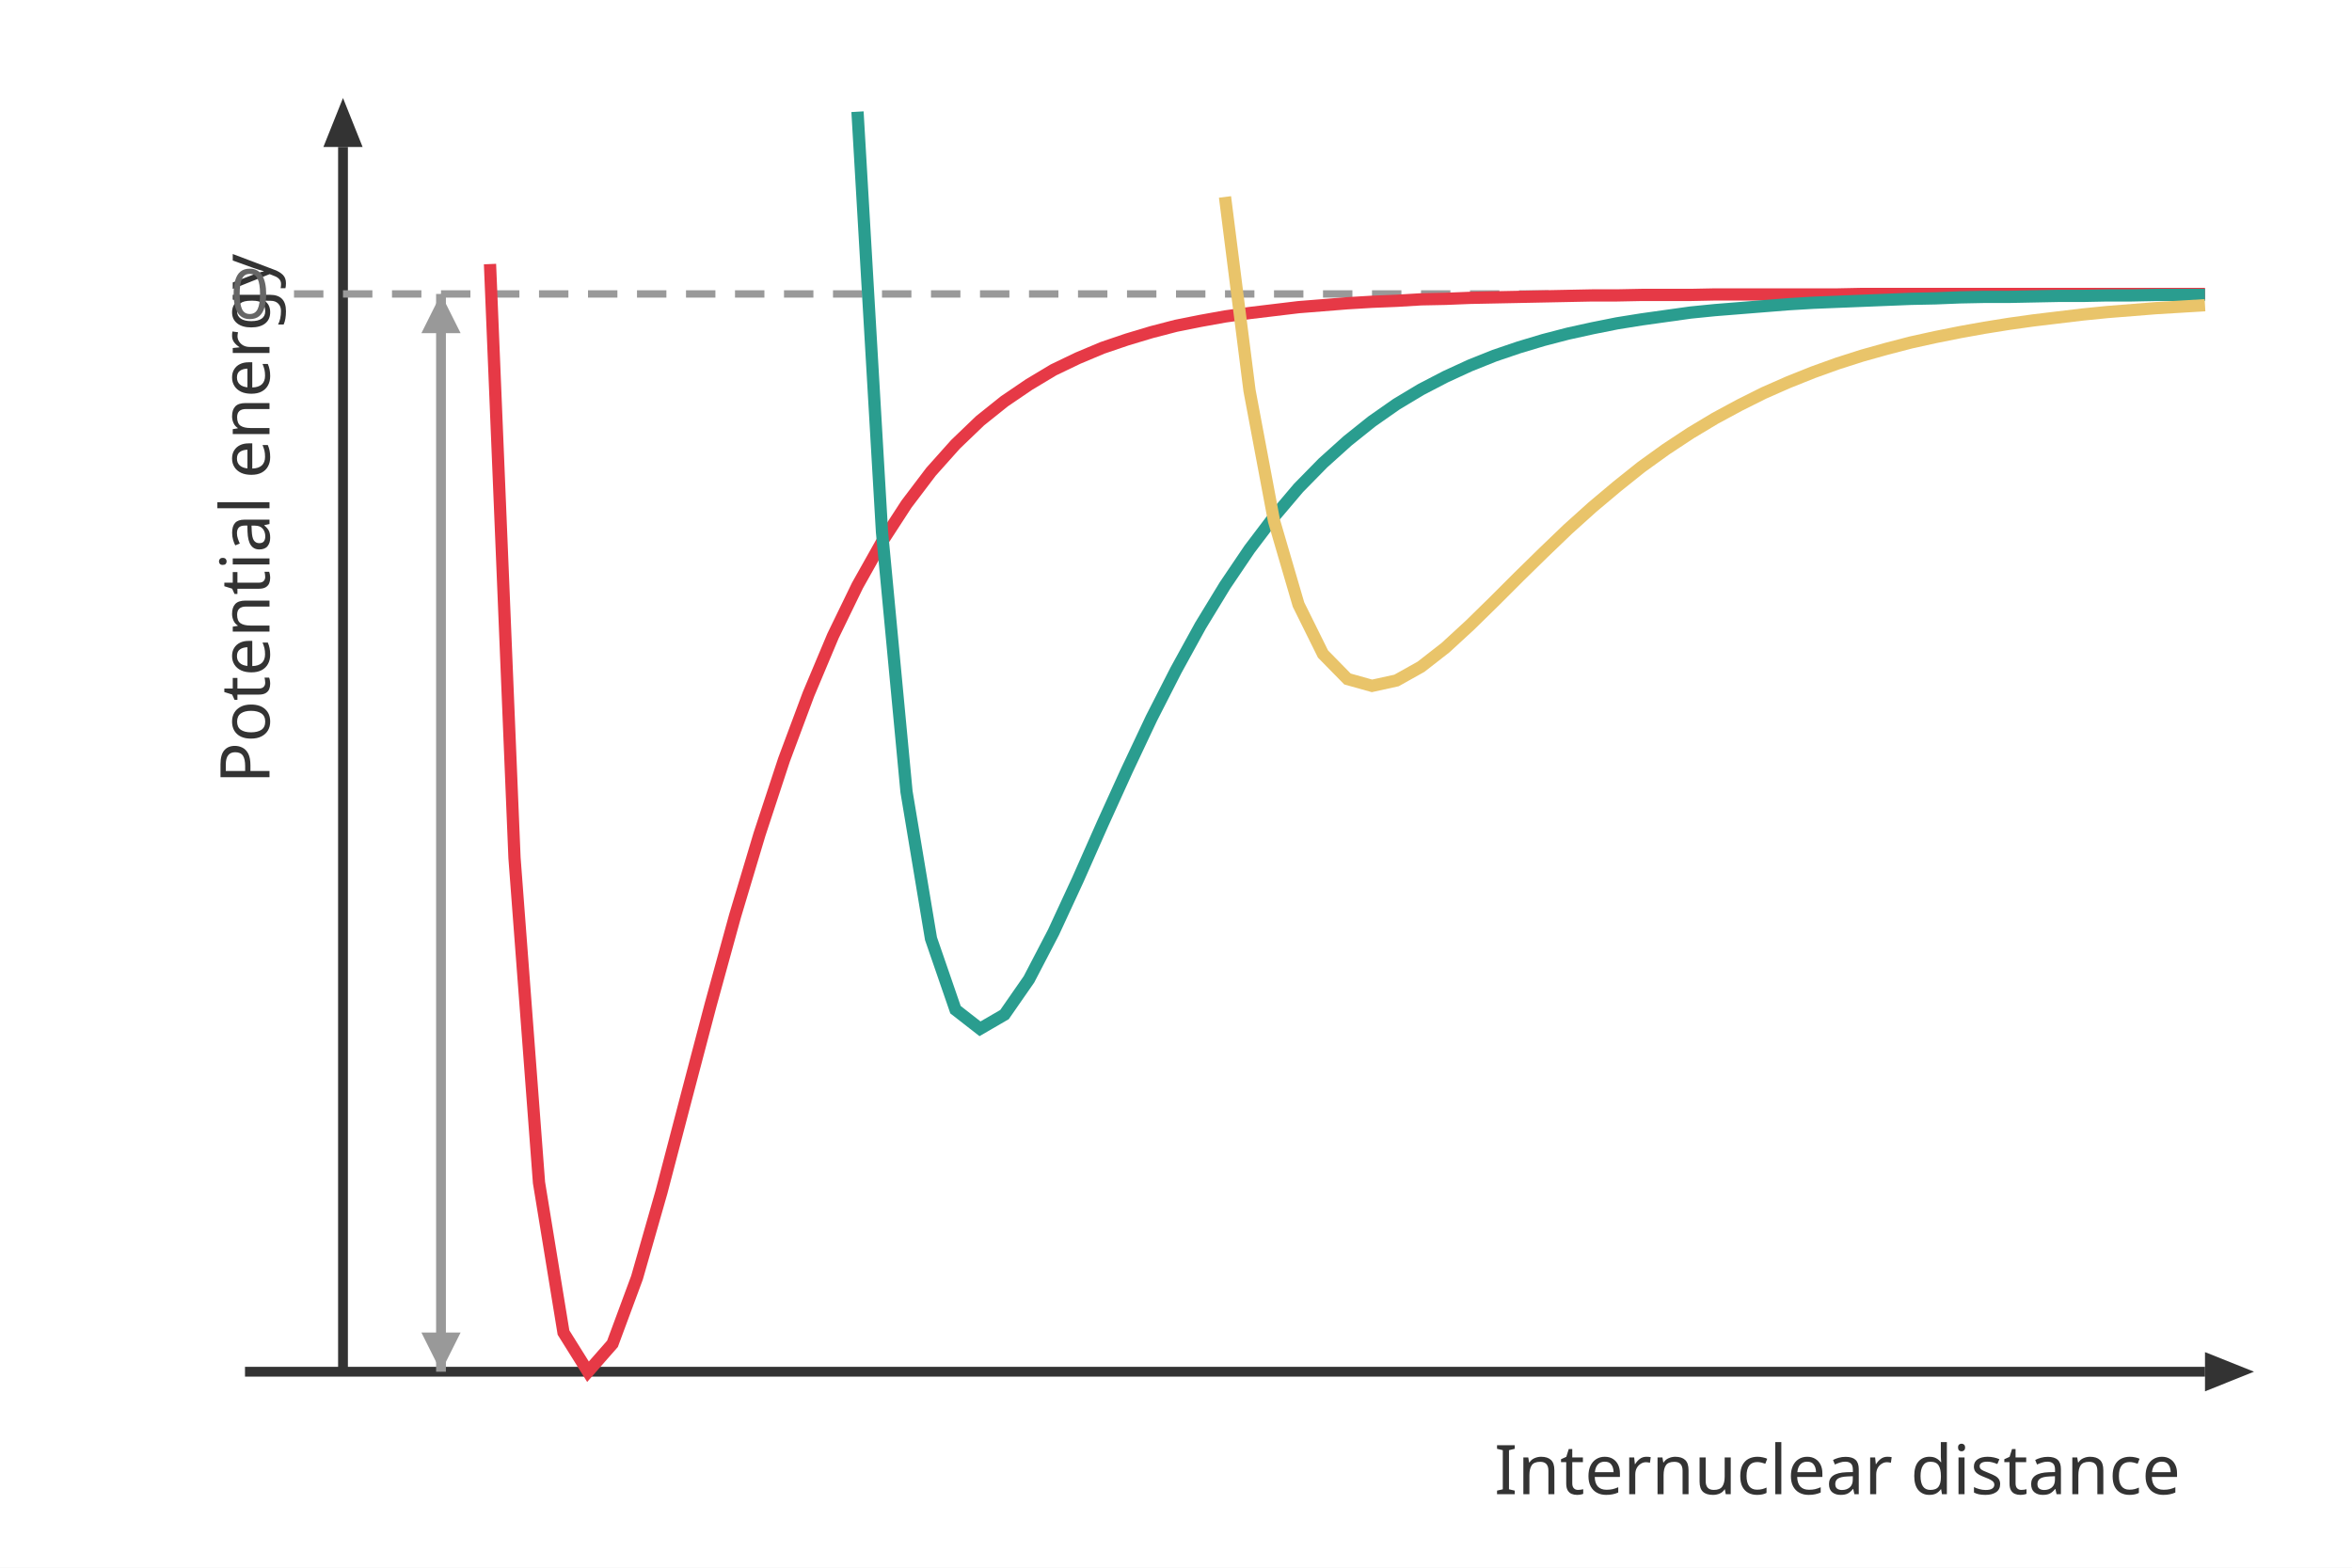
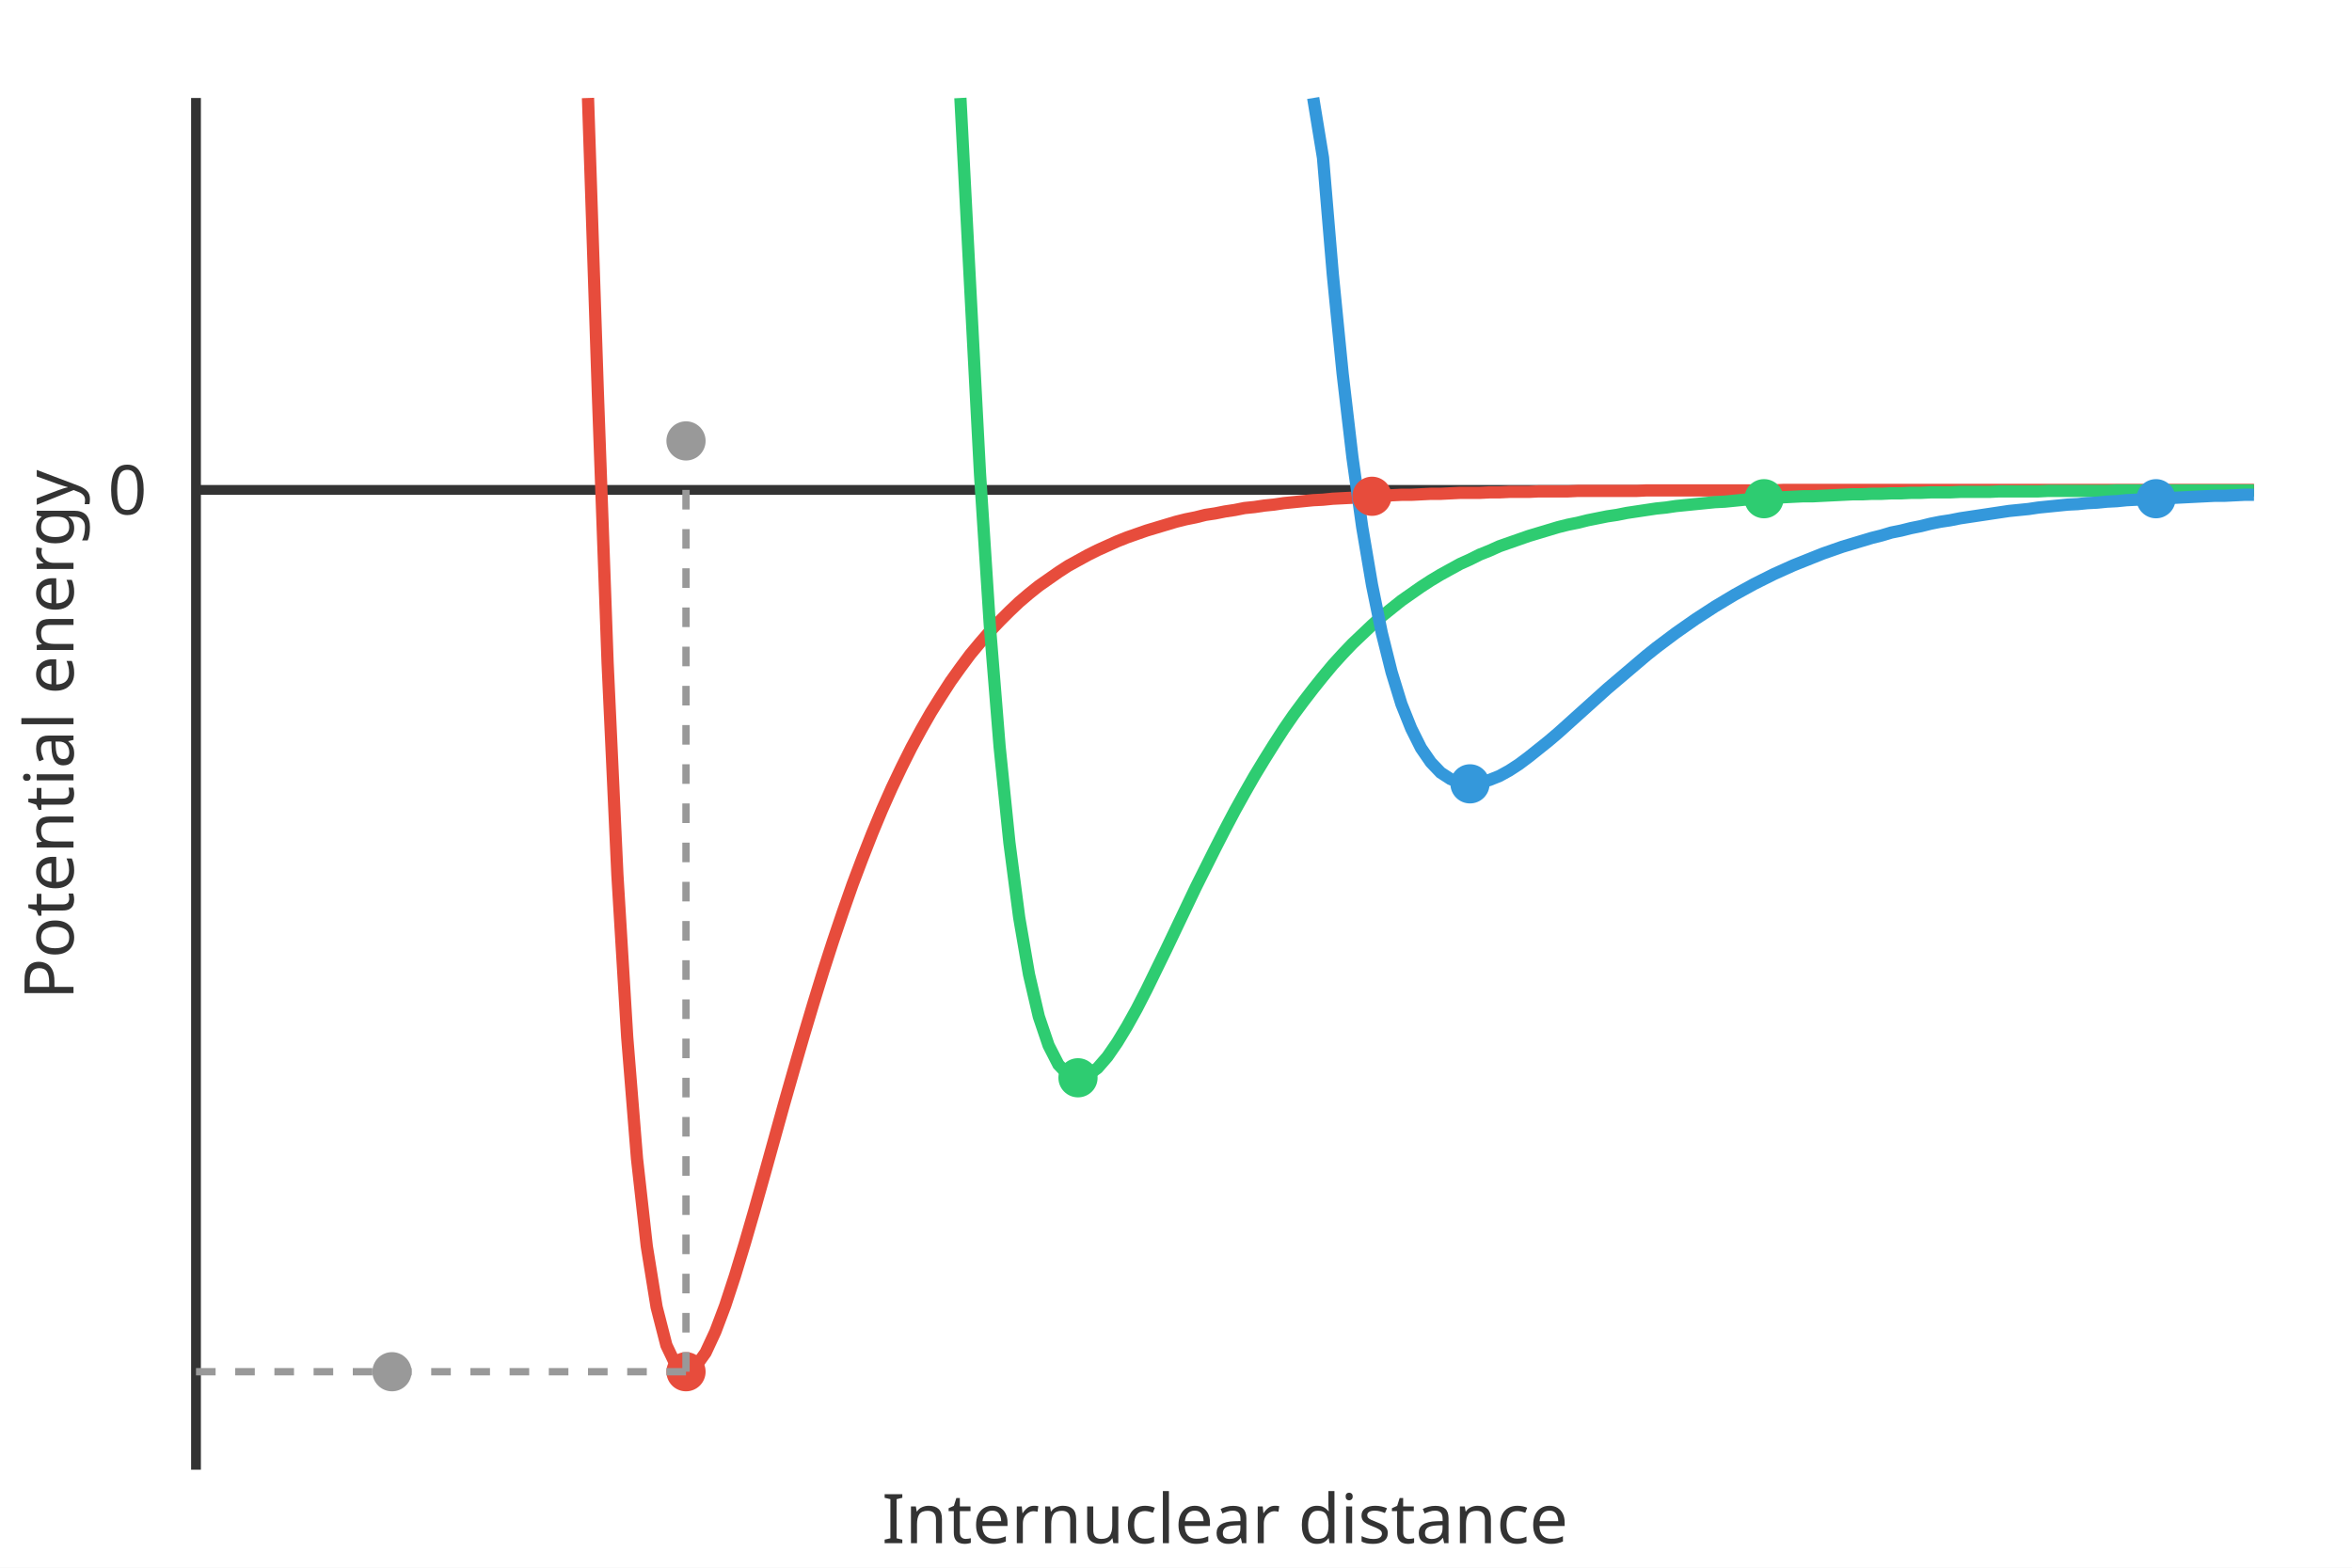
<svg xmlns="http://www.w3.org/2000/svg" viewBox="0 0 480 320">
-   <rect width="480" height="320" fill="#ffffff" />
-   <g>
-     <line x1="50" y1="280" x2="450" y2="280" stroke="#333" stroke-width="2" />
-     <polygon points="450,276 460,280 450,284" fill="#333" />
-     <text x="445" y="305" font-family="sans-serif" font-size="14" fill="#333" text-anchor="end">Internuclear distance</text>
-     <line x1="70" y1="280" x2="70" y2="30" stroke="#333" stroke-width="2" />
-     <polygon points="66,30 70,20 74,30" fill="#333" />
-     <text x="55" y="160" font-family="sans-serif" font-size="14" fill="#333" transform="rotate(-90 55 160)">Potential energy</text>
-     <line x1="60" y1="60" x2="450" y2="60" stroke="#999" stroke-width="1.5" stroke-dasharray="6,4" />
-     <text x="55" y="65" font-family="sans-serif" font-size="14" fill="#666" text-anchor="end">0</text>
-   </g>
-   <line x1="90" y1="60" x2="90" y2="280" stroke="#999" stroke-width="2" marker-start="url(#arrow)" marker-end="url(#arrow)" />
-   <polygon points="86,68 90,60 94,68" fill="#999" />
-   <polygon points="86,272 90,280 94,272" fill="#999" />
-   <path d="M 100.0,53.9 L 105.0,175.1 L 110.0,241.4 L 115.0,272.0 L 120.0,280.0 L 125.0,274.3 L 130.0,260.8 L 135.0,243.3 L 140.0,224.2 L 145.0,205.2 L 150.0,187.0 L 155.0,170.3 L 160.0,155.1 L 165.0,141.7 L 170.0,129.8 L 175.0,119.5 L 180.0,110.6 L 185.0,102.9 L 190.0,96.3 L 195.0,90.7 L 200.0,85.9 L 205.0,81.9 L 210.0,78.5 L 215.0,75.5 L 220.0,73.1 L 225.0,71.0 L 230.0,69.3 L 235.0,67.8 L 240.0,66.5 L 245.0,65.5 L 250.0,64.6 L 255.0,63.9 L 260.0,63.3 L 265.0,62.7 L 270.0,62.3 L 275.0,61.9 L 280.0,61.6 L 285.0,61.4 L 290.0,61.1 L 295.0,61.0 L 300.0,60.8 L 305.0,60.7 L 310.0,60.6 L 315.0,60.5 L 320.0,60.4 L 325.0,60.3 L 330.0,60.3 L 335.0,60.2 L 340.0,60.2 L 345.0,60.2 L 350.0,60.1 L 355.0,60.1 L 360.0,60.1 L 365.0,60.1 L 370.0,60.1 L 375.0,60.1 L 380.0,60.0 L 385.0,60.0 L 390.0,60.0 L 395.0,60.0 L 400.0,60.0 L 405.0,60.0 L 410.0,60.0 L 415.0,60.0 L 420.0,60.0 L 425.0,60.0 L 430.0,60.0 L 435.0,60.0 L 440.0,60.0 L 445.0,60.0 L 450.0,60.0" fill="none" stroke="#e63946" stroke-width="2.5" />
-   <path d="M 175.0,22.8 L 180.0,108.6 L 185.0,161.6 L 190.0,191.6 L 195.0,206.1 L 200.0,210.0 L 205.0,207.1 L 210.0,199.9 L 215.0,190.3 L 220.0,179.5 L 225.0,168.2 L 230.0,157.2 L 235.0,146.6 L 240.0,136.8 L 245.0,127.7 L 250.0,119.5 L 255.0,112.1 L 260.0,105.5 L 265.0,99.6 L 270.0,94.5 L 275.0,90.0 L 280.0,86.0 L 285.0,82.5 L 290.0,79.5 L 295.0,76.9 L 300.0,74.6 L 305.0,72.6 L 310.0,70.9 L 315.0,69.4 L 320.0,68.1 L 325.0,67.0 L 330.0,66.0 L 335.0,65.2 L 340.0,64.5 L 345.0,63.8 L 350.0,63.3 L 355.0,62.9 L 360.0,62.5 L 365.0,62.1 L 370.0,61.8 L 375.0,61.6 L 380.0,61.4 L 385.0,61.2 L 390.0,61.0 L 395.0,60.9 L 400.0,60.7 L 405.0,60.6 L 410.0,60.6 L 415.0,60.5 L 420.0,60.4 L 425.0,60.4 L 430.0,60.3 L 435.0,60.3 L 440.0,60.2 L 445.0,60.2 L 450.0,60.2" fill="none" stroke="#2a9d8f" stroke-width="2.5" />
-   <path d="M 250.0,40.2 L 255.0,79.7 L 260.0,106.3 L 265.0,123.4 L 270.0,133.5 L 275.0,138.6 L 280.0,140.0 L 285.0,138.9 L 290.0,136.1 L 295.0,132.2 L 300.0,127.6 L 305.0,122.7 L 310.0,117.7 L 315.0,112.8 L 320.0,108.0 L 325.0,103.5 L 330.0,99.3 L 335.0,95.3 L 340.0,91.7 L 345.0,88.4 L 350.0,85.4 L 355.0,82.7 L 360.0,80.2 L 365.0,78.0 L 370.0,76.0 L 375.0,74.2 L 380.0,72.6 L 385.0,71.2 L 390.0,69.9 L 395.0,68.8 L 400.0,67.8 L 405.0,66.9 L 410.0,66.1 L 415.0,65.4 L 420.0,64.8 L 425.0,64.2 L 430.0,63.7 L 435.0,63.3 L 440.0,62.9 L 445.0,62.6 L 450.0,62.3" fill="none" stroke="#e9c46a" stroke-width="2.5" />
+   <rect x="0" y="0" width="480" height="320" fill="#ffffff" />
+   <line x1="40" y1="20" x2="40" y2="300" stroke="#333" stroke-width="2" />
+   <line x1="40" y1="100" x2="460" y2="100" stroke="#333" stroke-width="2" />
+   <text x="15" y="150" transform="rotate(-90 15,150)" font-family="sans-serif" font-size="14" fill="#333" text-anchor="middle">Potential energy</text>
+   <text x="250" y="315" font-family="sans-serif" font-size="14" fill="#333" text-anchor="middle">Internuclear distance</text>
+   <text x="30" y="105" font-family="sans-serif" font-size="14" fill="#333" text-anchor="end">0</text>
+   <path d="M 120.0,20.0 L 122.0,79.9 L 124.0,135.3 L 126.0,178.6 L 128.0,211.7 L 130.0,236.5 L 132.0,254.4 L 134.0,266.8 L 136.0,274.6 L 138.0,278.8 L 140.0,280.0 L 142.0,278.9 L 144.0,276.1 L 146.0,271.8 L 148.0,266.5 L 150.0,260.4 L 152.0,253.8 L 154.0,246.9 L 156.0,239.8 L 158.0,232.6 L 160.0,225.4 L 162.0,218.4 L 164.0,211.5 L 166.0,204.8 L 168.0,198.3 L 170.0,192.1 L 172.0,186.2 L 174.0,180.5 L 176.0,175.2 L 178.0,170.1 L 180.0,165.3 L 182.0,160.8 L 184.0,156.6 L 186.0,152.6 L 188.0,148.9 L 190.0,145.4 L 192.0,142.2 L 194.0,139.1 L 196.0,136.3 L 198.0,133.6 L 200.0,131.2 L 202.0,128.9 L 204.0,126.8 L 206.0,124.8 L 208.0,122.9 L 210.0,121.2 L 212.0,119.6 L 214.0,118.2 L 216.0,116.8 L 218.0,115.5 L 220.0,114.4 L 222.0,113.3 L 224.0,112.3 L 226.0,111.4 L 228.0,110.5 L 230.0,109.7 L 232.0,109.0 L 234.0,108.3 L 236.0,107.7 L 238.0,107.1 L 240.0,106.5 L 242.0,106.0 L 244.0,105.6 L 246.0,105.1 L 248.0,104.8 L 250.0,104.4 L 252.0,104.1 L 254.0,103.7 L 256.0,103.5 L 258.0,103.2 L 260.0,103.0 L 262.0,102.7 L 264.0,102.5 L 266.0,102.3 L 268.0,102.1 L 270.0,102.0 L 272.0,101.8 L 274.0,101.7 L 276.0,101.6 L 278.0,101.4 L 280.0,101.3 L 282.0,101.2 L 284.0,101.1 L 286.0,101.0 L 288.0,101.0 L 290.0,100.9 L 292.0,100.8 L 294.0,100.8 L 296.0,100.7 L 298.0,100.6 L 300.0,100.6 L 302.0,100.6 L 304.0,100.5 L 306.0,100.5 L 308.0,100.4 L 310.0,100.4 L 312.0,100.4 L 314.0,100.3 L 316.0,100.3 L 318.0,100.3 L 320.0,100.3 L 322.0,100.2 L 324.0,100.2 L 326.0,100.2 L 328.0,100.2 L 330.0,100.2 L 332.0,100.2 L 334.0,100.2 L 336.0,100.1 L 338.0,100.1 L 340.0,100.1 L 342.0,100.1 L 344.0,100.1 L 346.0,100.1 L 348.0,100.1 L 350.0,100.1 L 352.0,100.1 L 354.0,100.1 L 356.0,100.1 L 358.0,100.1 L 360.0,100.1 L 362.0,100.1 L 364.0,100.0 L 366.0,100.0 L 368.0,100.0 L 370.0,100.0 L 372.0,100.0 L 374.0,100.0 L 376.0,100.0 L 378.0,100.0 L 380.0,100.0 L 382.0,100.0 L 384.0,100.0 L 386.0,100.0 L 388.0,100.0 L 390.0,100.0 L 392.0,100.0 L 394.0,100.0 L 396.0,100.0 L 398.0,100.0 L 400.0,100.0 L 402.0,100.0 L 404.0,100.0 L 406.0,100.0 L 408.0,100.0 L 410.0,100.0 L 412.0,100.0 L 414.0,100.0 L 416.0,100.0 L 418.0,100.0 L 420.0,100.0 L 422.0,100.0 L 424.0,100.0 L 426.0,100.0 L 428.0,100.0 L 430.0,100.0 L 432.0,100.0 L 434.0,100.0 L 436.0,100.0 L 438.0,100.0 L 440.0,100.0 L 442.0,100.0 L 444.0,100.0 L 446.0,100.0 L 448.0,100.0 L 450.0,100.0 L 452.0,100.0 L 454.0,100.0 L 456.0,100.0 L 458.0,100.0 L 460.0,100.0 " fill="none" stroke="#e74c3c" stroke-width="2.5" />
+   <path d="M 196.0,20.0 L 198.0,58.6 L 200.0,96.7 L 202.0,127.6 L 204.0,152.4 L 206.0,172.0 L 208.0,187.3 L 210.0,198.9 L 212.0,207.5 L 214.0,213.4 L 216.0,217.3 L 218.0,219.4 L 220.0,220.0 L 222.0,219.5 L 224.0,218.0 L 226.0,215.7 L 228.0,212.8 L 230.0,209.5 L 232.0,205.9 L 234.0,202.0 L 236.0,197.9 L 238.0,193.8 L 240.0,189.6 L 242.0,185.4 L 244.0,181.2 L 246.0,177.2 L 248.0,173.2 L 250.0,169.3 L 252.0,165.5 L 254.0,161.9 L 256.0,158.4 L 258.0,155.1 L 260.0,151.9 L 262.0,148.8 L 264.0,145.9 L 266.0,143.2 L 268.0,140.6 L 270.0,138.1 L 272.0,135.7 L 274.0,133.5 L 276.0,131.4 L 278.0,129.5 L 280.0,127.6 L 282.0,125.8 L 284.0,124.2 L 286.0,122.6 L 288.0,121.2 L 290.0,119.8 L 292.0,118.5 L 294.0,117.3 L 296.0,116.2 L 298.0,115.1 L 300.0,114.2 L 302.0,113.2 L 304.0,112.4 L 306.0,111.5 L 308.0,110.8 L 310.0,110.1 L 312.0,109.4 L 314.0,108.8 L 316.0,108.2 L 318.0,107.6 L 320.0,107.1 L 322.0,106.7 L 324.0,106.2 L 326.0,105.8 L 328.0,105.4 L 330.0,105.1 L 332.0,104.7 L 334.0,104.4 L 336.0,104.1 L 338.0,103.8 L 340.0,103.6 L 342.0,103.3 L 344.0,103.1 L 346.0,102.9 L 348.0,102.7 L 350.0,102.5 L 352.0,102.4 L 354.0,102.2 L 356.0,102.0 L 358.0,101.9 L 360.0,101.8 L 362.0,101.7 L 364.0,101.5 L 366.0,101.4 L 368.0,101.3 L 370.0,101.3 L 372.0,101.2 L 374.0,101.1 L 376.0,101.0 L 378.0,100.9 L 380.0,100.9 L 382.0,100.8 L 384.0,100.8 L 386.0,100.7 L 388.0,100.7 L 390.0,100.6 L 392.0,100.6 L 394.0,100.5 L 396.0,100.5 L 398.0,100.5 L 400.0,100.4 L 402.0,100.4 L 404.0,100.4 L 406.0,100.4 L 408.0,100.3 L 410.0,100.3 L 412.0,100.3 L 414.0,100.3 L 416.0,100.3 L 418.0,100.2 L 420.0,100.2 L 422.0,100.2 L 424.0,100.2 L 426.0,100.2 L 428.0,100.2 L 430.0,100.2 L 432.0,100.1 L 434.0,100.1 L 436.0,100.1 L 438.0,100.1 L 440.0,100.1 L 442.0,100.1 L 444.0,100.1 L 446.0,100.1 L 448.0,100.1 L 450.0,100.1 L 452.0,100.1 L 454.0,100.1 L 456.0,100.1 L 458.0,100.1 L 460.0,100.1 " fill="none" stroke="#2ecc71" stroke-width="2.5" />
+   <path d="M 268.0,20.0 L 270.0,32.2 L 272.0,56.0 L 274.0,76.2 L 276.0,93.3 L 278.0,107.6 L 280.0,119.4 L 282.0,129.2 L 284.0,137.2 L 286.0,143.7 L 288.0,148.7 L 290.0,152.7 L 292.0,155.6 L 294.0,157.7 L 296.0,159.0 L 298.0,159.8 L 300.0,160.0 L 302.0,159.8 L 304.0,159.2 L 306.0,158.4 L 308.0,157.3 L 310.0,156.0 L 312.0,154.5 L 314.0,152.9 L 316.0,151.3 L 318.0,149.6 L 320.0,147.8 L 322.0,146.0 L 324.0,144.2 L 326.0,142.4 L 328.0,140.6 L 330.0,138.9 L 332.0,137.2 L 334.0,135.5 L 336.0,133.8 L 338.0,132.2 L 340.0,130.7 L 342.0,129.2 L 344.0,127.8 L 346.0,126.4 L 348.0,125.1 L 350.0,123.8 L 352.0,122.6 L 354.0,121.4 L 356.0,120.3 L 358.0,119.2 L 360.0,118.2 L 362.0,117.2 L 364.0,116.3 L 366.0,115.4 L 368.0,114.6 L 370.0,113.8 L 372.0,113.0 L 374.0,112.3 L 376.0,111.6 L 378.0,111.0 L 380.0,110.4 L 382.0,109.8 L 384.0,109.3 L 386.0,108.7 L 388.0,108.3 L 390.0,107.8 L 392.0,107.4 L 394.0,106.9 L 396.0,106.5 L 398.0,106.2 L 400.0,105.8 L 402.0,105.5 L 404.0,105.2 L 406.0,104.9 L 408.0,104.6 L 410.0,104.3 L 412.0,104.1 L 414.0,103.9 L 416.0,103.6 L 418.0,103.4 L 420.0,103.2 L 422.0,103.0 L 424.0,102.9 L 426.0,102.7 L 428.0,102.6 L 430.0,102.4 L 432.0,102.3 L 434.0,102.1 L 436.0,102.0 L 438.0,101.9 L 440.0,101.8 L 442.0,101.7 L 444.0,101.6 L 446.0,101.5 L 448.0,101.4 L 450.0,101.3 L 452.0,101.2 L 454.0,101.2 L 456.0,101.1 L 458.0,101.0 L 460.0,101.0 " fill="none" stroke="#3498db" stroke-width="2.5" />
+   <circle cx="140" cy="280" r="4" fill="#e74c3c" />
+   <circle cx="220" cy="220" r="4" fill="#2ecc71" />
+   <circle cx="300" cy="160" r="4" fill="#3498db" />
+   <line x1="140" y1="280" x2="140" y2="100" stroke="#999" stroke-width="1.5" stroke-dasharray="4,4" />
+   <line x1="40" y1="280" x2="140" y2="280" stroke="#999" stroke-width="1.5" stroke-dasharray="4,4" />
+   <circle cx="440" cy="101.8" r="4" fill="#3498db" />
+   <circle cx="360" cy="101.8" r="4" fill="#2ecc71" />
+   <circle cx="280" cy="101.3" r="4" fill="#e74c3c" />
+   <circle cx="80" cy="280" r="4" fill="#999" />
+   <circle cx="140" cy="90" r="4" fill="#999" />
</svg>
